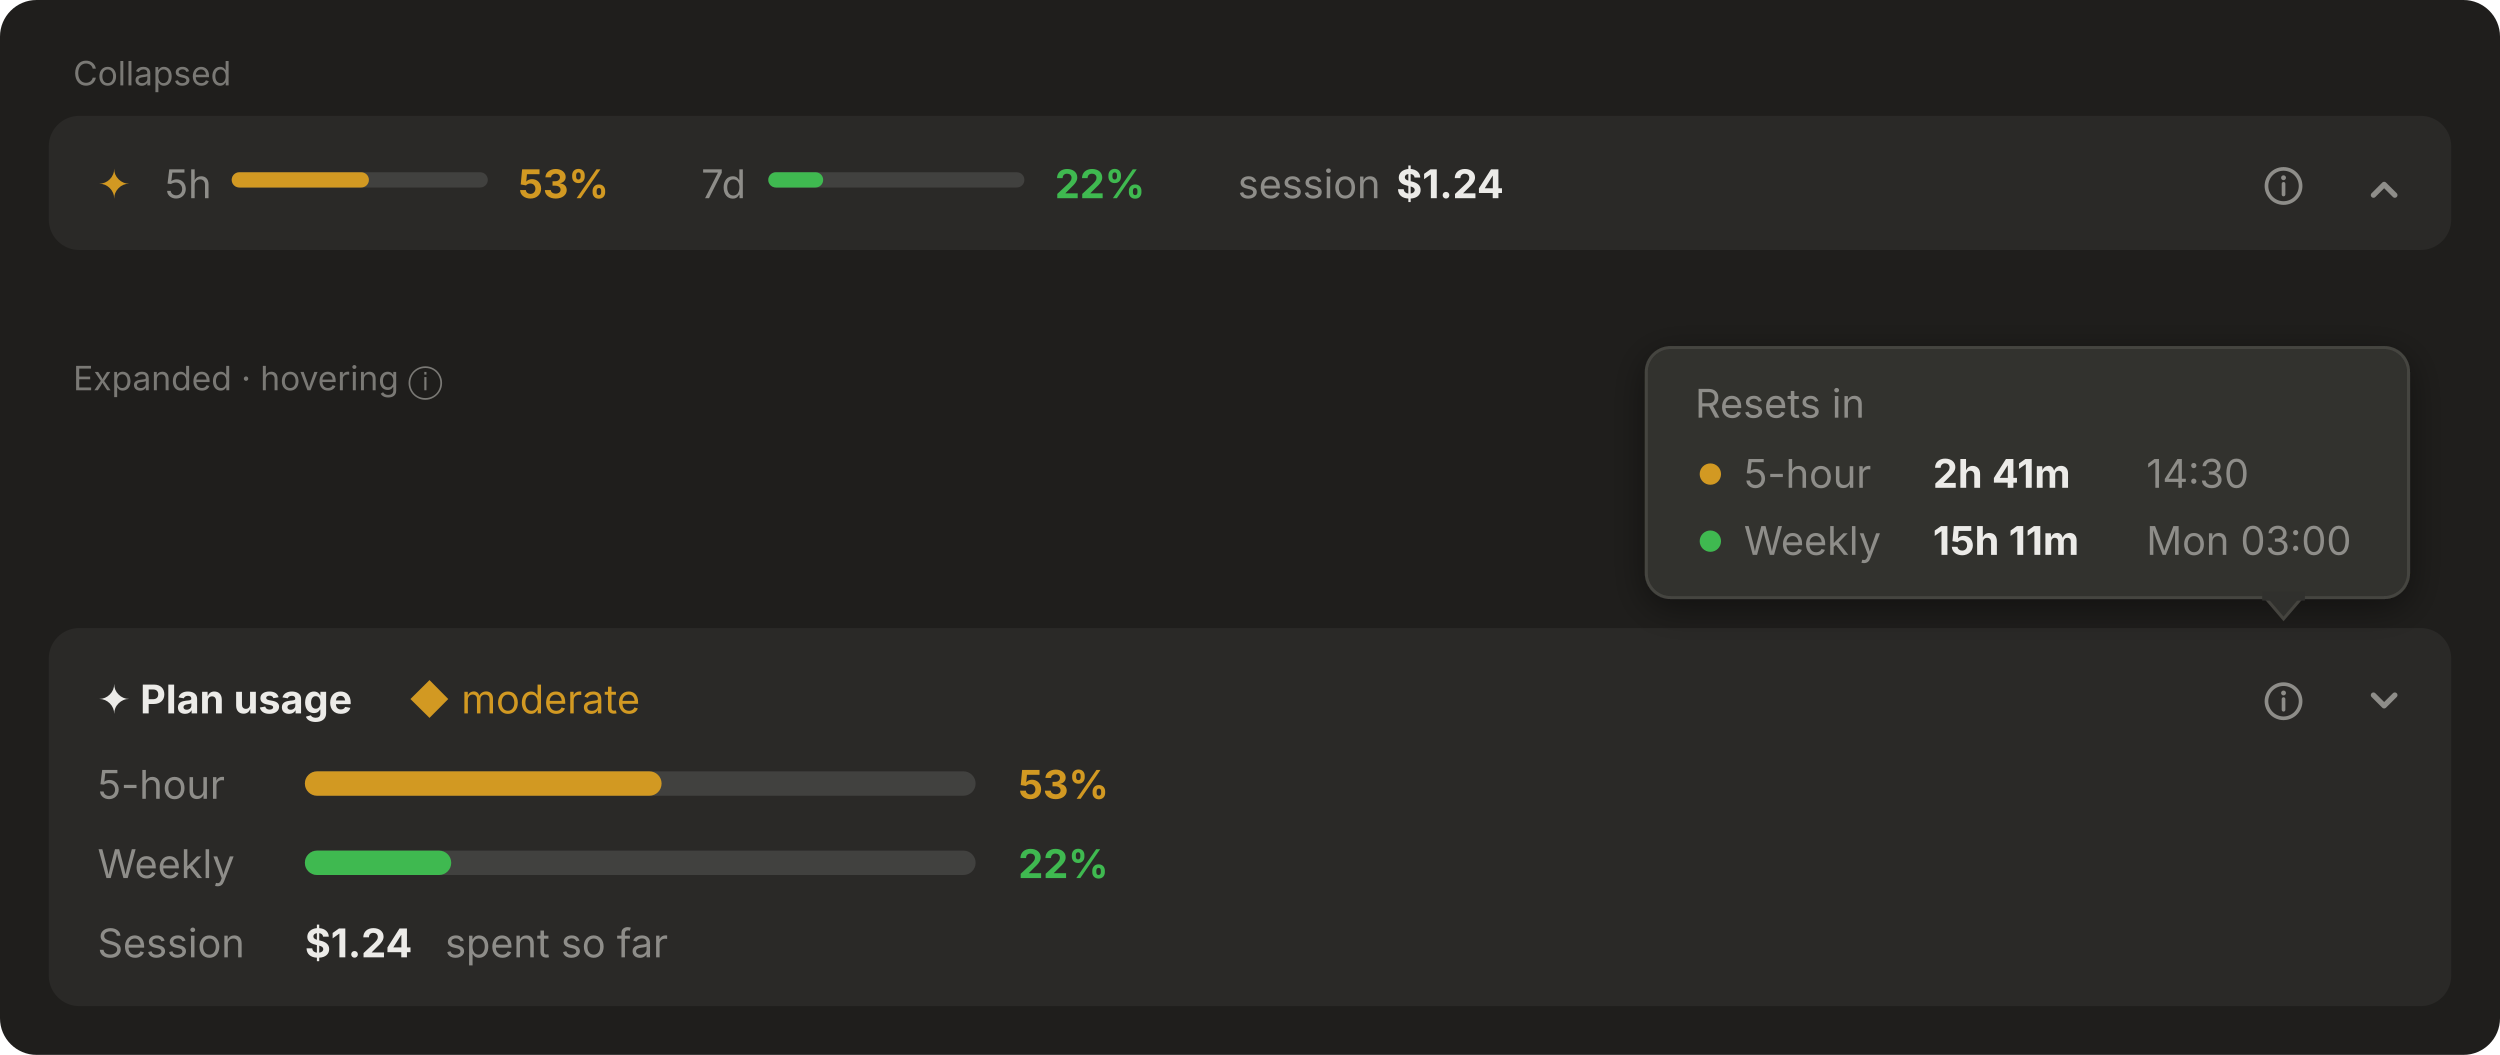
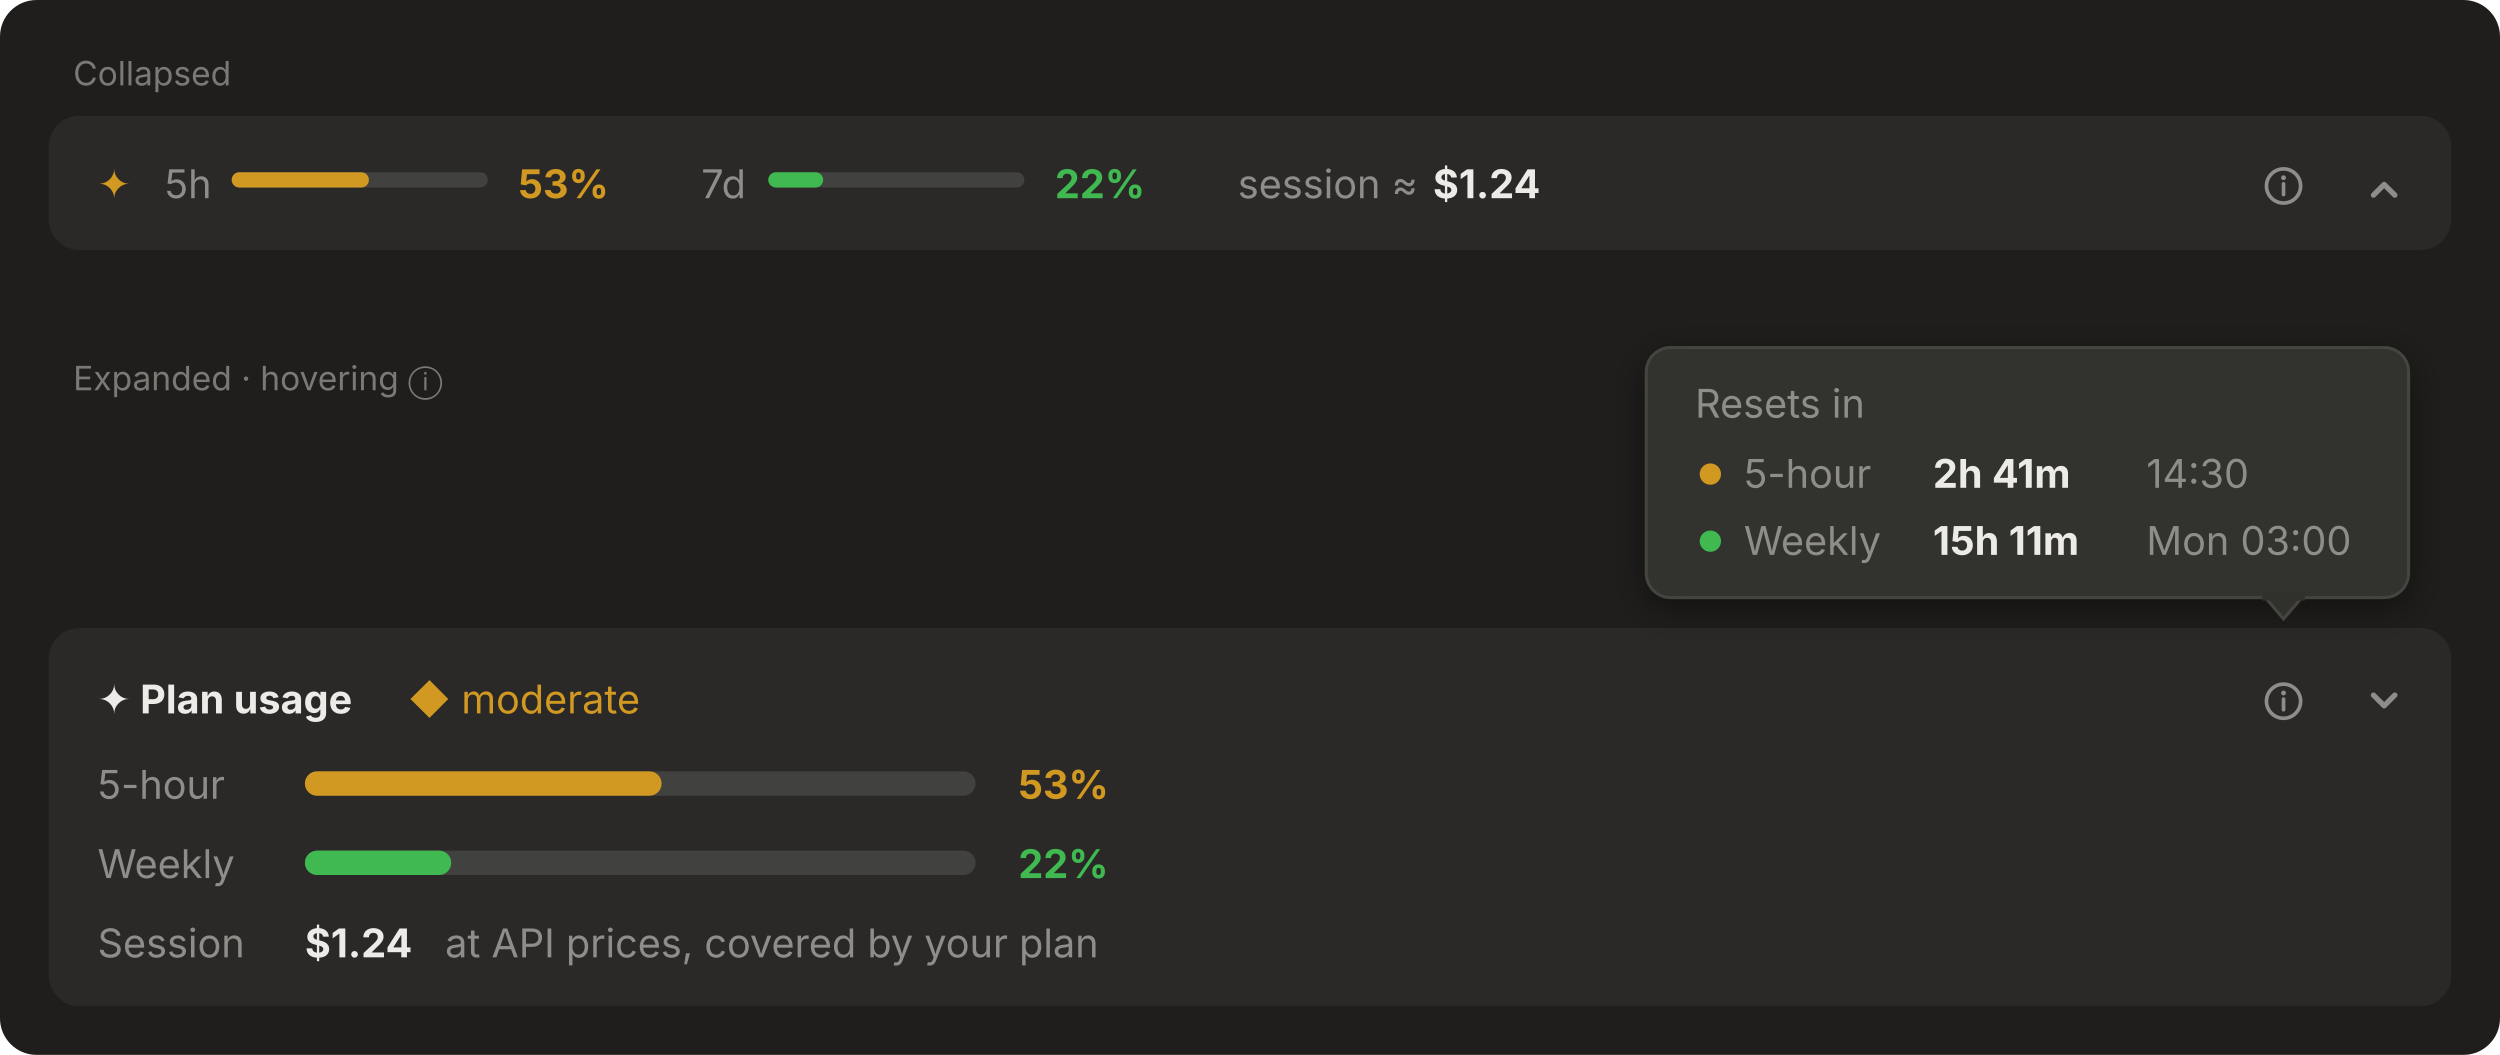
<svg xmlns="http://www.w3.org/2000/svg" width="820" height="346" viewBox="0 0 820 346" font-family="-apple-system, 'Segoe UI', system-ui, sans-serif" font-size="13">
  <defs>
    <filter id="shadow" x="-10%" y="-20%" width="120%" height="150%">
      <feDropShadow dx="0" dy="3" stdDeviation="6" flood-color="#000" flood-opacity="0.45" />
    </filter>
    <g id="info">
      <circle cx="7" cy="7" r="5.6" fill="none" stroke="#8e8d89" stroke-width="1.2" />
      <line x1="7" y1="6.3" x2="7" y2="9.8" stroke="#8e8d89" stroke-width="1.2" stroke-linecap="round" />
      <circle cx="7" cy="4.3" r="0.8" fill="#8e8d89" />
    </g>
  </defs>
  <rect width="820" height="346" rx="12" fill="#1f1e1c" />
  <text x="24" y="28" font-size="11" fill="#7a7975">Collapsed</text>
  <rect x="16" y="38" width="788" height="44" rx="10" fill="#2a2927" />
  <g transform="translate(0,65)">
    <text x="32" y="0" fill="#d29922">✦</text>
    <text x="54" y="0" fill="#8e8d89">5h</text>
    <rect x="76" y="-8.5" width="84" height="5" rx="2.5" fill="rgba(128,128,128,0.28)" />
    <rect x="76" y="-8.5" width="45" height="5" rx="2.5" fill="#d29922" />
    <text x="170" y="0" font-weight="700" fill="#d29922">53%</text>
    <text x="230" y="0" fill="#8e8d89">7d</text>
    <rect x="252" y="-8.5" width="84" height="5" rx="2.5" fill="rgba(128,128,128,0.28)" />
    <rect x="252" y="-8.5" width="18" height="5" rx="2.5" fill="#3fb950" />
    <text x="346" y="0" font-weight="700" fill="#3fb950">22%</text>
-     <text x="406" y="0" fill="#8e8d89">session</text>
-     <text x="458" y="0" font-weight="700" fill="#ecebe8">$1.24</text>
+     <text x="406" y="0" fill="#8e8d89">session ≈</text>
+     <text x="470" y="0" font-weight="700" fill="#ecebe8">$1.24</text>
    <use href="#info" x="742" y="-11" />
    <path d="M778.5 -1 782 -4.5l3.5 3.5" fill="none" stroke="#8e8d89" stroke-width="1.75" stroke-linecap="round" stroke-linejoin="round" />
  </g>
  <text x="24" y="128" font-size="11" fill="#7a7975">Expanded · hovering ⓘ</text>
  <rect x="16" y="206" width="788" height="124" rx="10" fill="#2a2927" />
  <g transform="translate(0,234)">
    <text x="32" y="0" font-weight="700" fill="#ecebe8">✦ Plan usage</text>
    <text x="134" y="0" fill="#d29922">◆ moderate</text>
    <use href="#info" x="742" y="-11" />
    <path d="M778.5 -6 782 -2.5l3.5 -3.5" fill="none" stroke="#8e8d89" stroke-width="1.75" stroke-linecap="round" stroke-linejoin="round" />
  </g>
  <g transform="translate(0,262)">
    <text x="32" y="0" fill="#8e8d89">5-hour</text>
    <rect x="100" y="-9" width="220" height="8" rx="4" fill="rgba(128,128,128,0.28)" />
    <rect x="100" y="-9" width="117" height="8" rx="4" fill="#d29922" />
    <text x="334" y="0" font-weight="700" fill="#d29922">53%</text>
  </g>
  <g transform="translate(0,288)">
    <text x="32" y="0" fill="#8e8d89">Weekly</text>
    <rect x="100" y="-9" width="220" height="8" rx="4" fill="rgba(128,128,128,0.28)" />
    <rect x="100" y="-9" width="48" height="8" rx="4" fill="#3fb950" />
    <text x="334" y="0" font-weight="700" fill="#3fb950">22%</text>
  </g>
  <g transform="translate(0,314)">
    <text x="32" y="0" fill="#8e8d89">Session</text>
    <text x="100" y="0" font-weight="700" fill="#ecebe8">$1.24</text>
-     <text x="146" y="0" fill="#8e8d89">spent so far</text>
+     <text x="146" y="0" fill="#8e8d89">at API prices, covered by your plan</text>
  </g>
  <g filter="url(#shadow)">
    <rect x="540" y="114" width="250" height="82" rx="8" fill="#30302d" stroke="#45443f" />
  </g>
  <text x="556" y="137" fill="#8e8d89">Resets in</text>
  <g transform="translate(0,160)">
    <circle cx="561" cy="-4.5" r="3.5" fill="#d29922" />
    <text x="572" y="0" fill="#8e8d89">5-hour</text>
    <text x="634" y="0" font-weight="700" fill="#ecebe8">2h 41m</text>
    <text x="704" y="0" fill="#8e8d89">14:30</text>
  </g>
  <g transform="translate(0,182)">
    <circle cx="561" cy="-4.5" r="3.5" fill="#3fb950" />
    <text x="572" y="0" fill="#8e8d89">Weekly</text>
    <text x="634" y="0" font-weight="700" fill="#ecebe8">15h 11m</text>
    <text x="704" y="0" fill="#8e8d89">Mon 03:00</text>
  </g>
  <path d="M743 196 749 203 755 196" fill="#30302d" stroke="#45443f" />
  <rect x="742" y="194" width="14" height="3" fill="#30302d" />
</svg>
